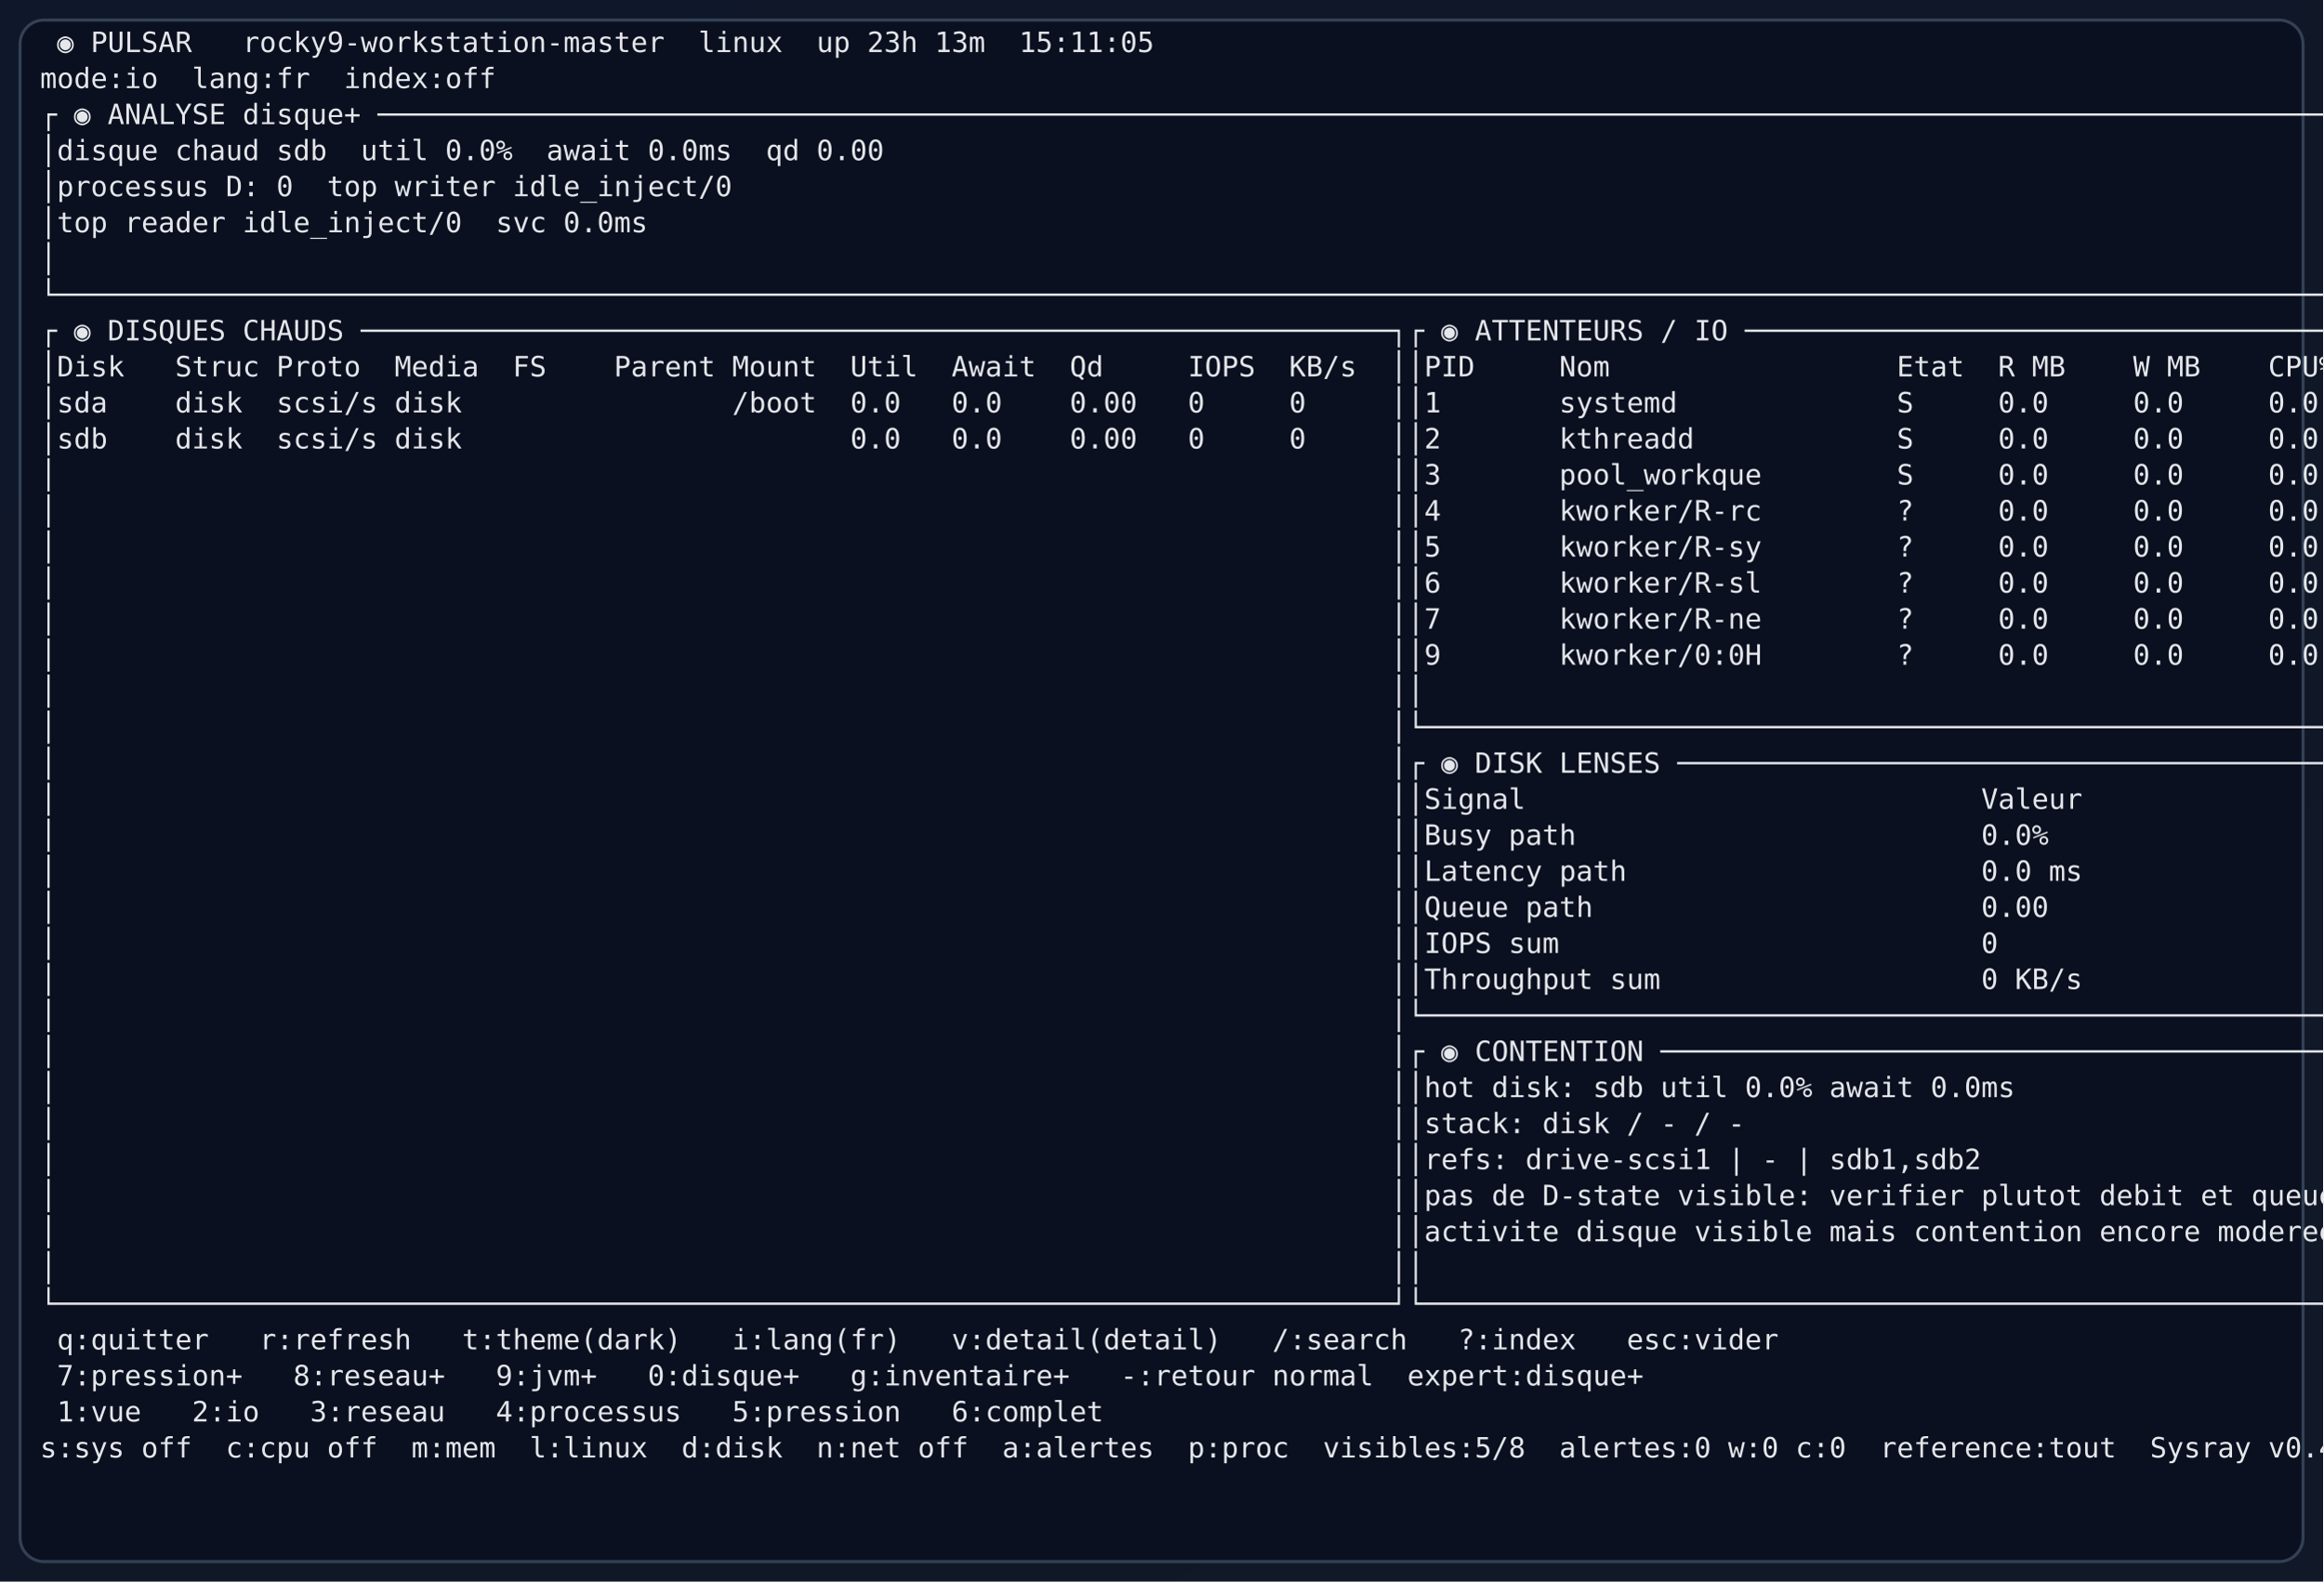
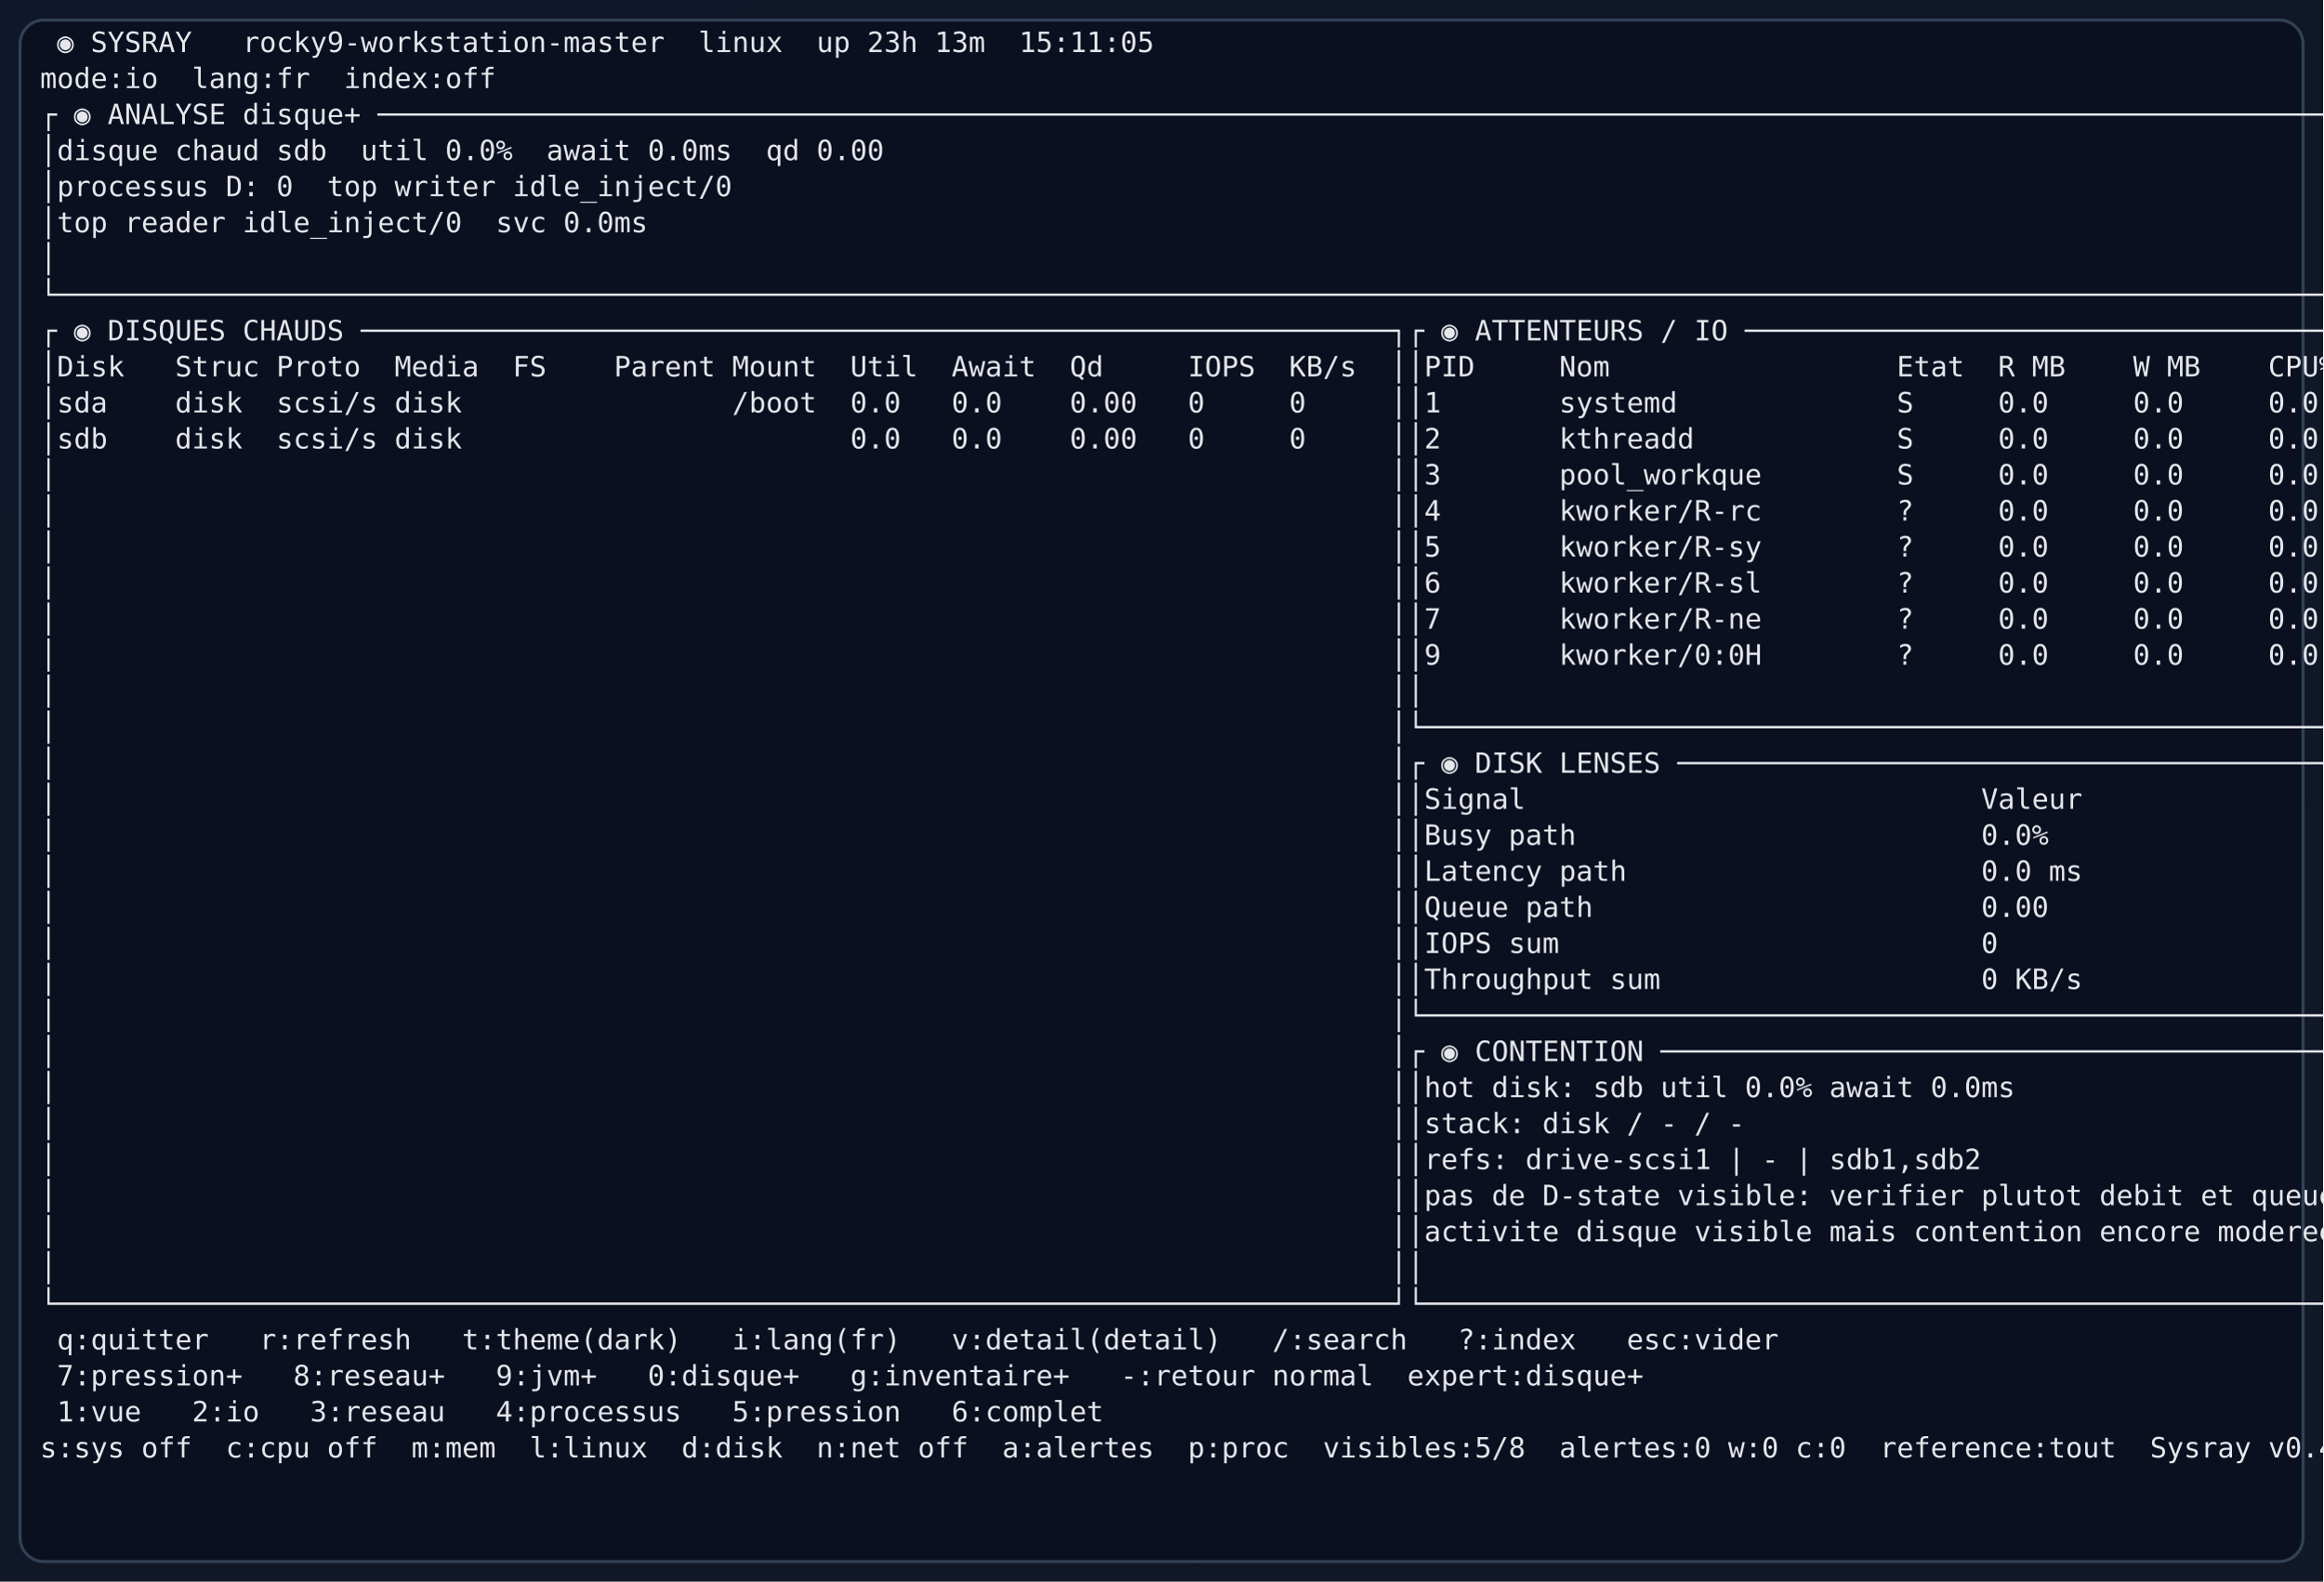
<svg xmlns="http://www.w3.org/2000/svg" width="1160" height="790" viewBox="0 0 1160 790" role="img" aria-label="Sysray expert disk view">
  <defs>
    <linearGradient id="bg" x1="0" x2="1" y1="0" y2="1">
      <stop offset="0%" stop-color="#0f172a" />
      <stop offset="100%" stop-color="#111827" />
    </linearGradient>
  </defs>
  <rect width="1160" height="790" fill="url(#bg)" />
  <rect x="10" y="10" width="1140" height="770" rx="12" fill="#0b1020" stroke="#334155" stroke-width="1.5" />
-   <text x="20" y="26" fill="#e5e7eb" font-size="14" font-family="ui-monospace, SFMono-Regular, Menlo, Consolas, monospace" xml:space="preserve"> ◉ PULSAR   rocky9-workstation-master  linux  up 23h 13m  15:11:05</text>
+   <text x="20" y="26" fill="#e5e7eb" font-size="14" font-family="ui-monospace, SFMono-Regular, Menlo, Consolas, monospace" xml:space="preserve"> ◉ SYSRAY   rocky9-workstation-master  linux  up 23h 13m  15:11:05</text>
  <text x="20" y="44" fill="#e5e7eb" font-size="14" font-family="ui-monospace, SFMono-Regular, Menlo, Consolas, monospace" xml:space="preserve">mode:io  lang:fr  index:off</text>
  <text x="20" y="62" fill="#e5e7eb" font-size="14" font-family="ui-monospace, SFMono-Regular, Menlo, Consolas, monospace" xml:space="preserve">┌ ◉ ANALYSE disque+ ───────────────────────────────────────────────────────────────────────────────────────────────────────────────────────┐</text>
  <text x="20" y="80" fill="#e5e7eb" font-size="14" font-family="ui-monospace, SFMono-Regular, Menlo, Consolas, monospace" xml:space="preserve">│disque chaud sdb  util 0.0%  await 0.0ms  qd 0.00                                                                                         │</text>
  <text x="20" y="98" fill="#e5e7eb" font-size="14" font-family="ui-monospace, SFMono-Regular, Menlo, Consolas, monospace" xml:space="preserve">│processus D: 0  top writer idle_inject/0                                                                                                  │</text>
  <text x="20" y="116" fill="#e5e7eb" font-size="14" font-family="ui-monospace, SFMono-Regular, Menlo, Consolas, monospace" xml:space="preserve">│top reader idle_inject/0  svc 0.0ms                                                                                                       │</text>
  <text x="20" y="134" fill="#e5e7eb" font-size="14" font-family="ui-monospace, SFMono-Regular, Menlo, Consolas, monospace" xml:space="preserve">│                                                                                                                                          │</text>
  <text x="20" y="152" fill="#e5e7eb" font-size="14" font-family="ui-monospace, SFMono-Regular, Menlo, Consolas, monospace" xml:space="preserve">└──────────────────────────────────────────────────────────────────────────────────────────────────────────────────────────────────────────┘</text>
  <text x="20" y="170" fill="#e5e7eb" font-size="14" font-family="ui-monospace, SFMono-Regular, Menlo, Consolas, monospace" xml:space="preserve">┌ ◉ DISQUES CHAUDS ─────────────────────────────────────────────────────────────┐┌ ◉ ATTENTEURS / IO ──────────────────────────────────────┐</text>
  <text x="20" y="188" fill="#e5e7eb" font-size="14" font-family="ui-monospace, SFMono-Regular, Menlo, Consolas, monospace" xml:space="preserve">│Disk   Struc Proto  Media  FS    Parent Mount  Util  Await  Qd     IOPS  KB/s  ││PID     Nom                 Etat  R MB    W MB    CPU%   │</text>
  <text x="20" y="206" fill="#e5e7eb" font-size="14" font-family="ui-monospace, SFMono-Regular, Menlo, Consolas, monospace" xml:space="preserve">│sda    disk  scsi/s disk                /boot  0.0   0.0    0.00   0     0     ││1       systemd             S     0.0     0.0     0.0    │</text>
  <text x="20" y="224" fill="#e5e7eb" font-size="14" font-family="ui-monospace, SFMono-Regular, Menlo, Consolas, monospace" xml:space="preserve">│sdb    disk  scsi/s disk                       0.0   0.0    0.00   0     0     ││2       kthreadd            S     0.0     0.0     0.0    │</text>
  <text x="20" y="242" fill="#e5e7eb" font-size="14" font-family="ui-monospace, SFMono-Regular, Menlo, Consolas, monospace" xml:space="preserve">│                                                                               ││3       pool_workque        S     0.0     0.0     0.0    │</text>
  <text x="20" y="260" fill="#e5e7eb" font-size="14" font-family="ui-monospace, SFMono-Regular, Menlo, Consolas, monospace" xml:space="preserve">│                                                                               ││4       kworker/R-rc        ?     0.0     0.0     0.0    │</text>
  <text x="20" y="278" fill="#e5e7eb" font-size="14" font-family="ui-monospace, SFMono-Regular, Menlo, Consolas, monospace" xml:space="preserve">│                                                                               ││5       kworker/R-sy        ?     0.0     0.0     0.0    │</text>
  <text x="20" y="296" fill="#e5e7eb" font-size="14" font-family="ui-monospace, SFMono-Regular, Menlo, Consolas, monospace" xml:space="preserve">│                                                                               ││6       kworker/R-sl        ?     0.0     0.0     0.0    │</text>
  <text x="20" y="314" fill="#e5e7eb" font-size="14" font-family="ui-monospace, SFMono-Regular, Menlo, Consolas, monospace" xml:space="preserve">│                                                                               ││7       kworker/R-ne        ?     0.0     0.0     0.0    │</text>
  <text x="20" y="332" fill="#e5e7eb" font-size="14" font-family="ui-monospace, SFMono-Regular, Menlo, Consolas, monospace" xml:space="preserve">│                                                                               ││9       kworker/0:0H        ?     0.0     0.0     0.0    │</text>
  <text x="20" y="350" fill="#e5e7eb" font-size="14" font-family="ui-monospace, SFMono-Regular, Menlo, Consolas, monospace" xml:space="preserve">│                                                                               ││                                                         │</text>
  <text x="20" y="368" fill="#e5e7eb" font-size="14" font-family="ui-monospace, SFMono-Regular, Menlo, Consolas, monospace" xml:space="preserve">│                                                                               │└─────────────────────────────────────────────────────────┘</text>
  <text x="20" y="386" fill="#e5e7eb" font-size="14" font-family="ui-monospace, SFMono-Regular, Menlo, Consolas, monospace" xml:space="preserve">│                                                                               │┌ ◉ DISK LENSES ──────────────────────────────────────────┐</text>
  <text x="20" y="404" fill="#e5e7eb" font-size="14" font-family="ui-monospace, SFMono-Regular, Menlo, Consolas, monospace" xml:space="preserve">│                                                                               ││Signal                           Valeur                  │</text>
  <text x="20" y="422" fill="#e5e7eb" font-size="14" font-family="ui-monospace, SFMono-Regular, Menlo, Consolas, monospace" xml:space="preserve">│                                                                               ││Busy path                        0.0%                    │</text>
  <text x="20" y="440" fill="#e5e7eb" font-size="14" font-family="ui-monospace, SFMono-Regular, Menlo, Consolas, monospace" xml:space="preserve">│                                                                               ││Latency path                     0.0 ms                  │</text>
  <text x="20" y="458" fill="#e5e7eb" font-size="14" font-family="ui-monospace, SFMono-Regular, Menlo, Consolas, monospace" xml:space="preserve">│                                                                               ││Queue path                       0.00                    │</text>
  <text x="20" y="476" fill="#e5e7eb" font-size="14" font-family="ui-monospace, SFMono-Regular, Menlo, Consolas, monospace" xml:space="preserve">│                                                                               ││IOPS sum                         0                       │</text>
  <text x="20" y="494" fill="#e5e7eb" font-size="14" font-family="ui-monospace, SFMono-Regular, Menlo, Consolas, monospace" xml:space="preserve">│                                                                               ││Throughput sum                   0 KB/s                  │</text>
  <text x="20" y="512" fill="#e5e7eb" font-size="14" font-family="ui-monospace, SFMono-Regular, Menlo, Consolas, monospace" xml:space="preserve">│                                                                               │└─────────────────────────────────────────────────────────┘</text>
  <text x="20" y="530" fill="#e5e7eb" font-size="14" font-family="ui-monospace, SFMono-Regular, Menlo, Consolas, monospace" xml:space="preserve">│                                                                               │┌ ◉ CONTENTION ───────────────────────────────────────────┐</text>
  <text x="20" y="548" fill="#e5e7eb" font-size="14" font-family="ui-monospace, SFMono-Regular, Menlo, Consolas, monospace" xml:space="preserve">│                                                                               ││hot disk: sdb util 0.0% await 0.0ms                      │</text>
  <text x="20" y="566" fill="#e5e7eb" font-size="14" font-family="ui-monospace, SFMono-Regular, Menlo, Consolas, monospace" xml:space="preserve">│                                                                               ││stack: disk / - / -                                      │</text>
  <text x="20" y="584" fill="#e5e7eb" font-size="14" font-family="ui-monospace, SFMono-Regular, Menlo, Consolas, monospace" xml:space="preserve">│                                                                               ││refs: drive-scsi1 | - | sdb1,sdb2                        │</text>
  <text x="20" y="602" fill="#e5e7eb" font-size="14" font-family="ui-monospace, SFMono-Regular, Menlo, Consolas, monospace" xml:space="preserve">│                                                                               ││pas de D-state visible: verifier plutot debit et queue de│</text>
  <text x="20" y="620" fill="#e5e7eb" font-size="14" font-family="ui-monospace, SFMono-Regular, Menlo, Consolas, monospace" xml:space="preserve">│                                                                               ││activite disque visible mais contention encore moderee   │</text>
  <text x="20" y="638" fill="#e5e7eb" font-size="14" font-family="ui-monospace, SFMono-Regular, Menlo, Consolas, monospace" xml:space="preserve">│                                                                               ││                                                         │</text>
  <text x="20" y="656" fill="#e5e7eb" font-size="14" font-family="ui-monospace, SFMono-Regular, Menlo, Consolas, monospace" xml:space="preserve">└───────────────────────────────────────────────────────────────────────────────┘└─────────────────────────────────────────────────────────┘</text>
  <text x="20" y="674" fill="#e5e7eb" font-size="14" font-family="ui-monospace, SFMono-Regular, Menlo, Consolas, monospace" xml:space="preserve"> q:quitter   r:refresh   t:theme(dark)   i:lang(fr)   v:detail(detail)   /:search   ?:index   esc:vider</text>
  <text x="20" y="692" fill="#e5e7eb" font-size="14" font-family="ui-monospace, SFMono-Regular, Menlo, Consolas, monospace" xml:space="preserve"> 7:pression+   8:reseau+   9:jvm+   0:disque+   g:inventaire+   -:retour normal  expert:disque+</text>
  <text x="20" y="710" fill="#e5e7eb" font-size="14" font-family="ui-monospace, SFMono-Regular, Menlo, Consolas, monospace" xml:space="preserve"> 1:vue   2:io   3:reseau   4:processus   5:pression   6:complet</text>
  <text x="20" y="728" fill="#e5e7eb" font-size="14" font-family="ui-monospace, SFMono-Regular, Menlo, Consolas, monospace" xml:space="preserve">s:sys off  c:cpu off  m:mem  l:linux  d:disk  n:net off  a:alertes  p:proc  visibles:5/8  alertes:0 w:0 c:0  reference:tout  Sysray v0.4.0</text>
</svg>
